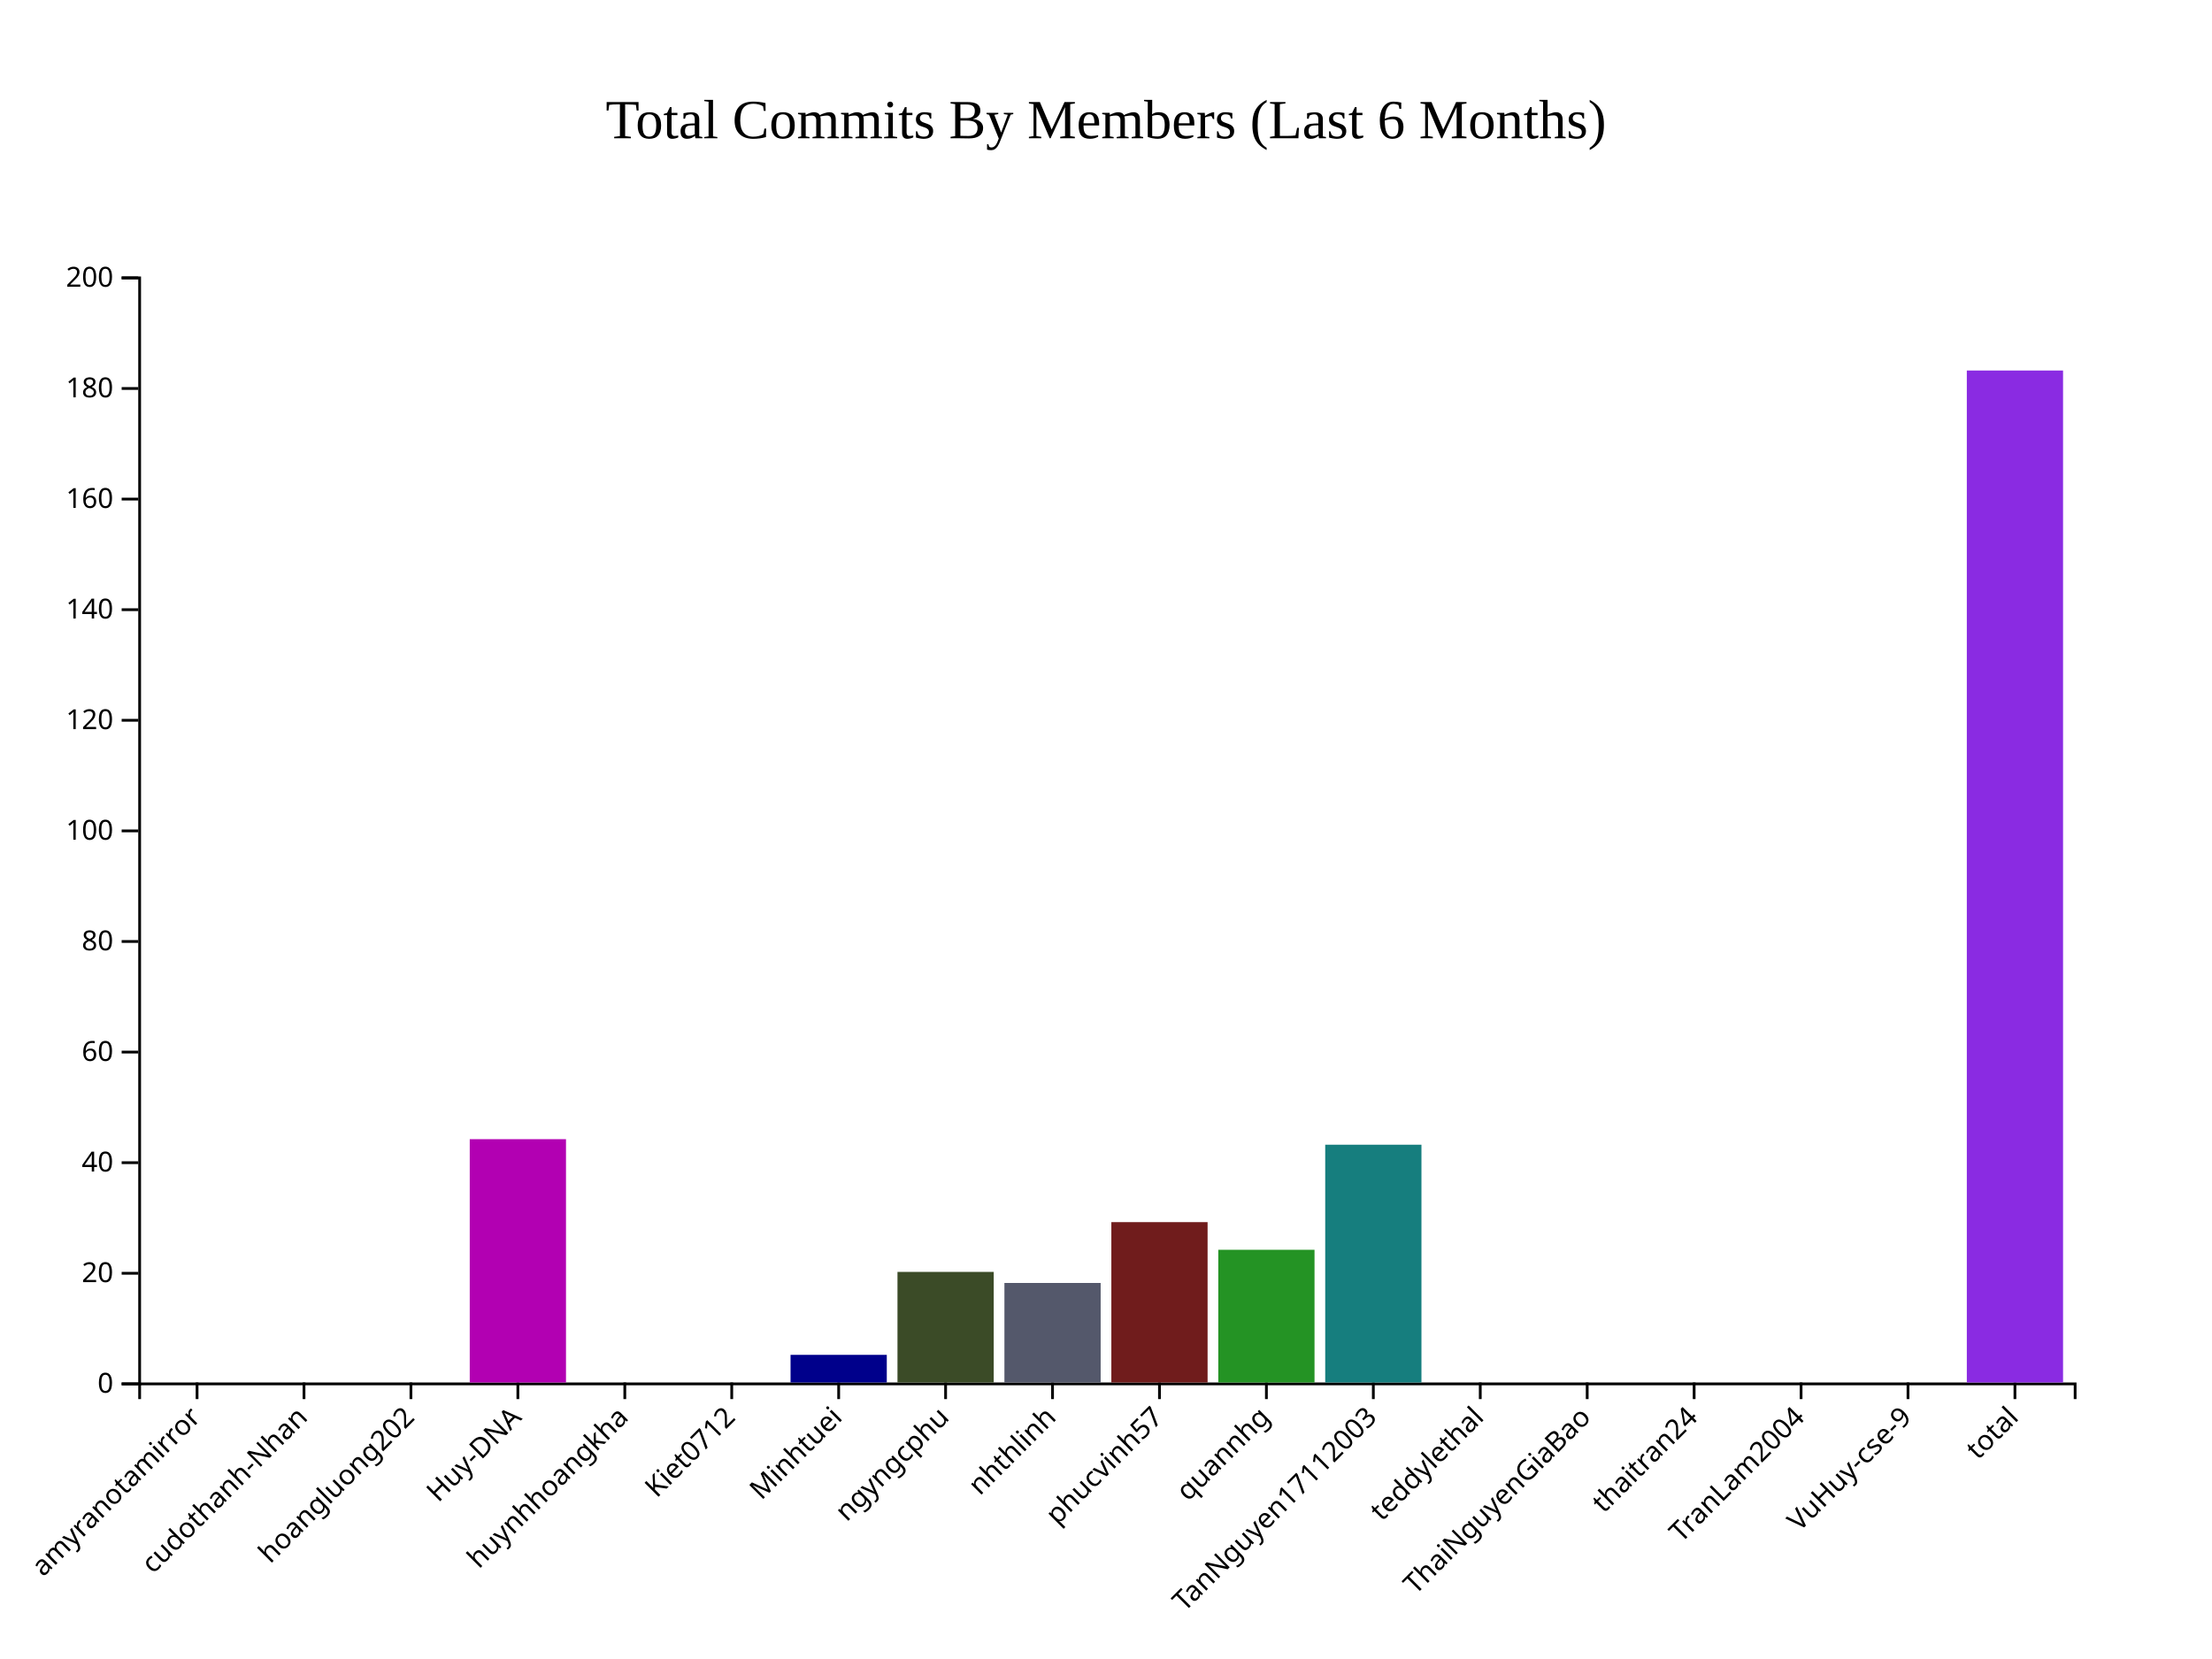
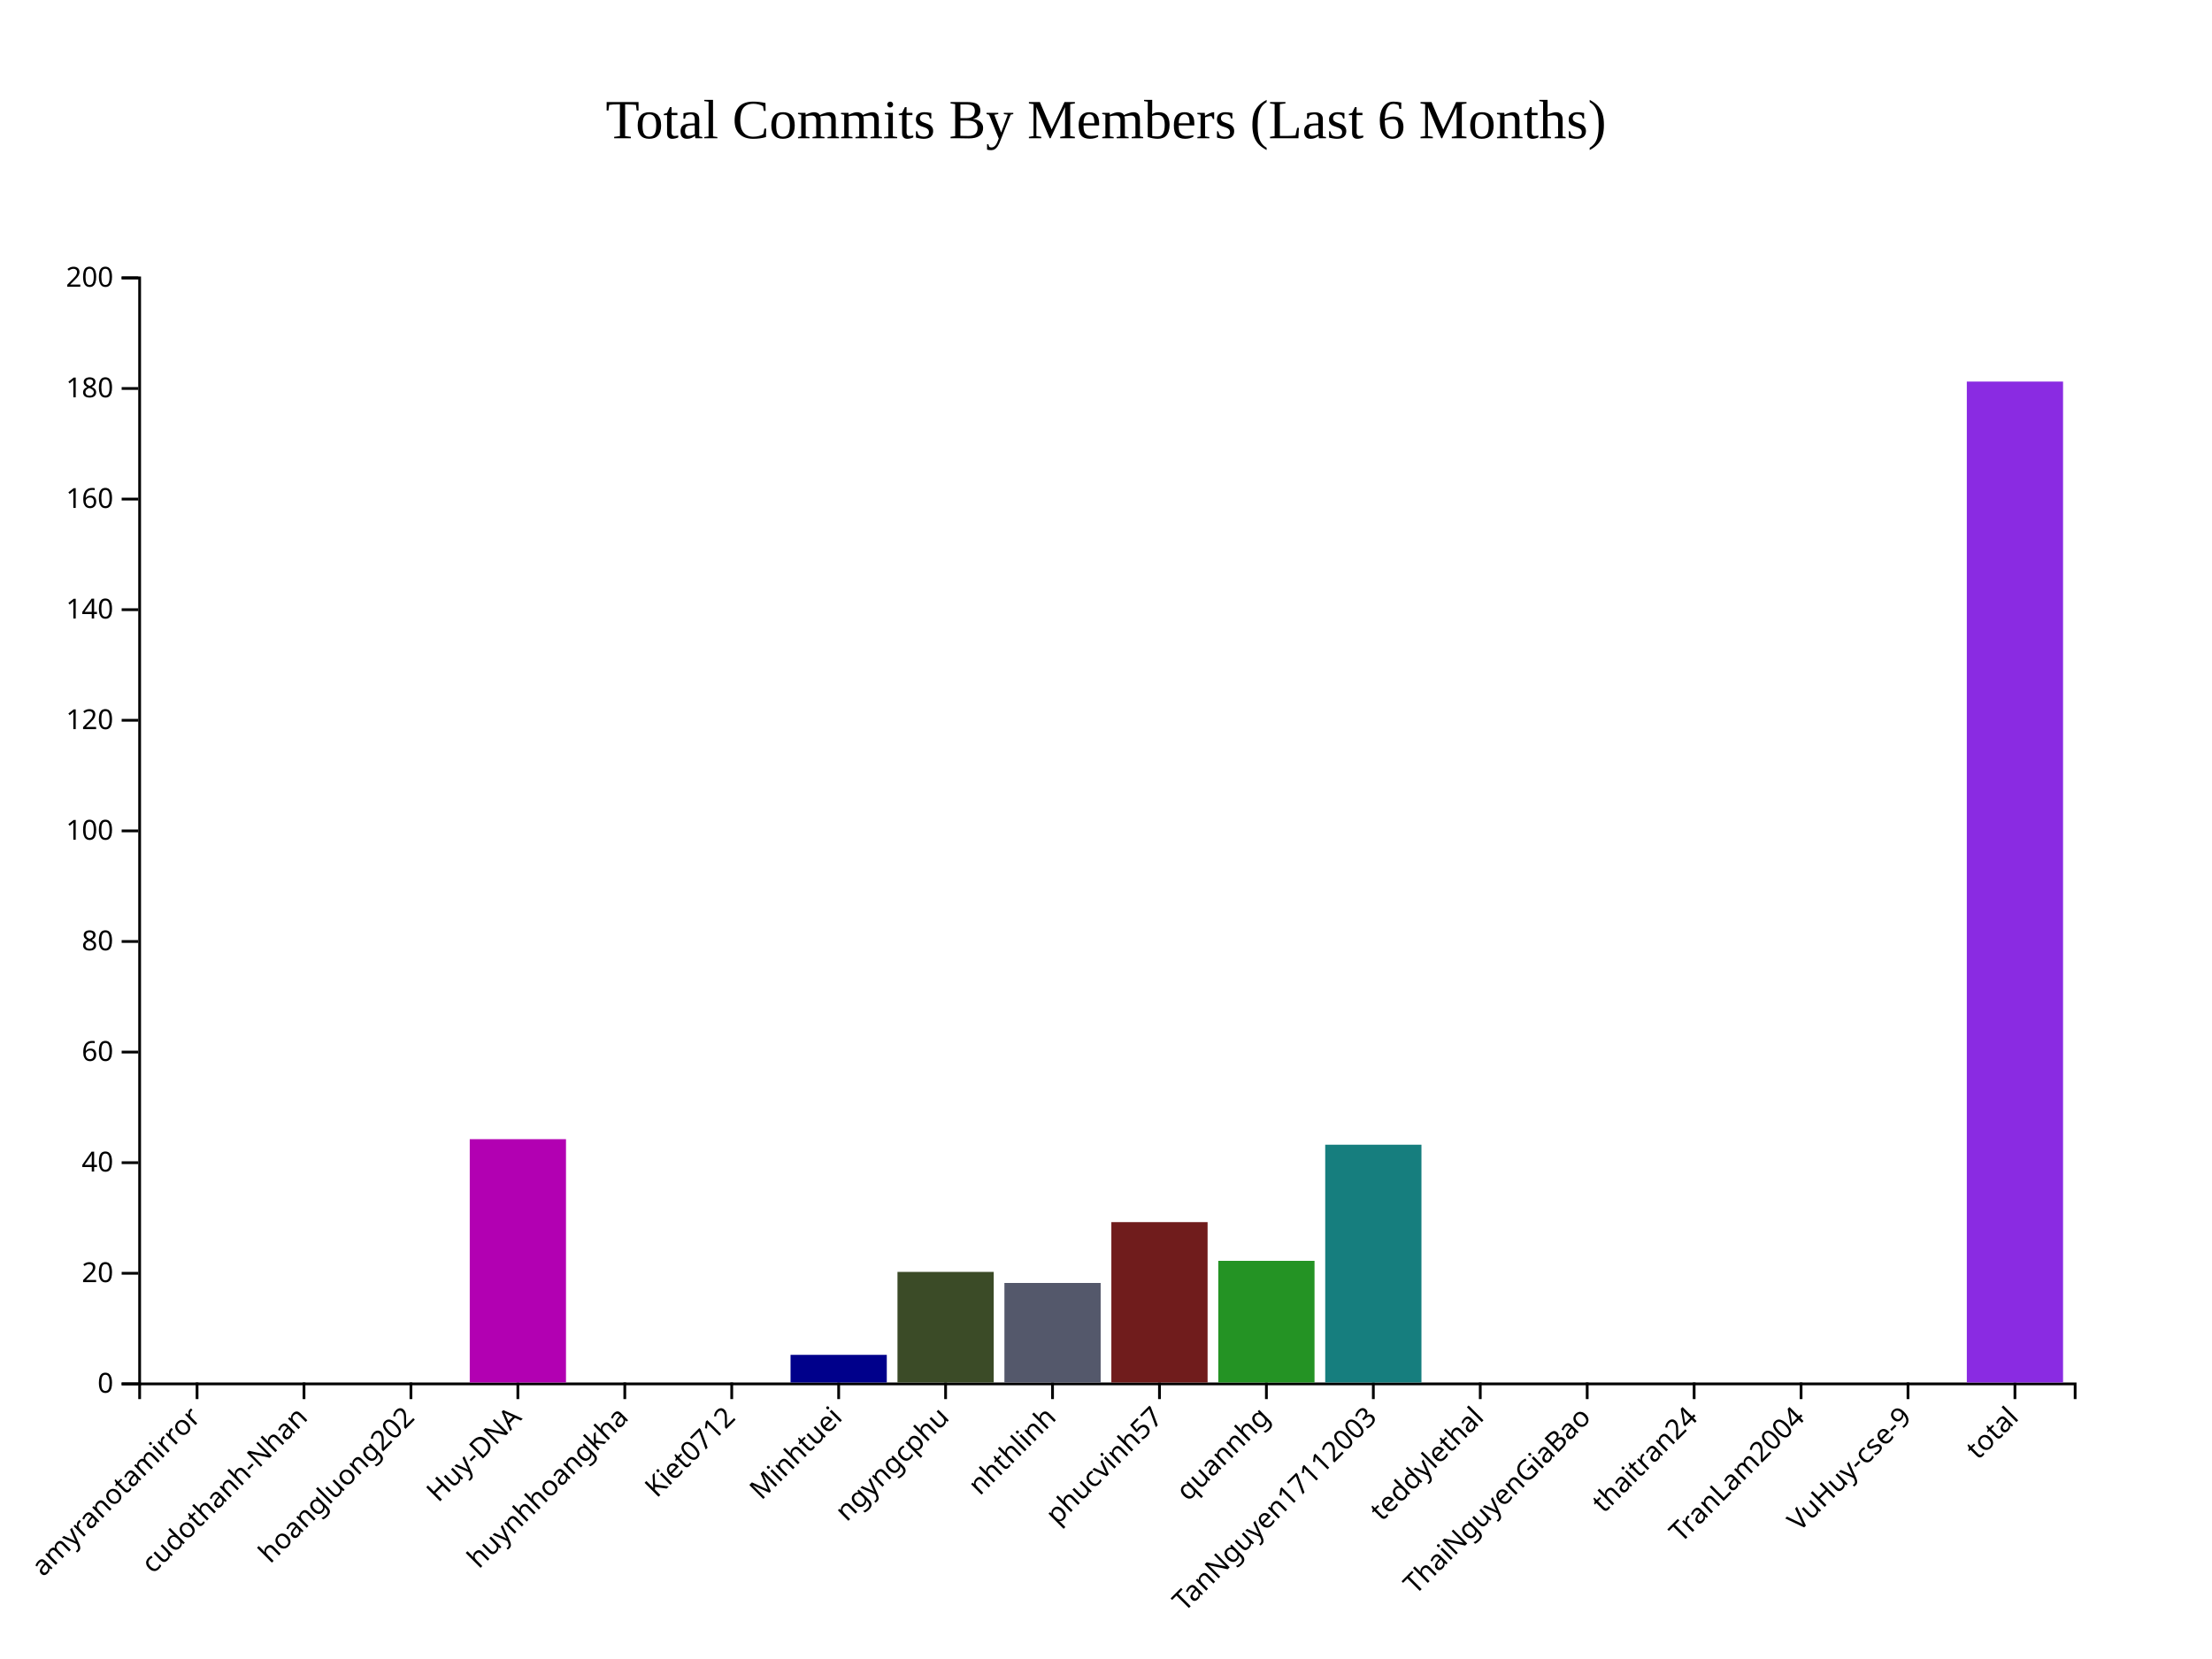
<svg xmlns="http://www.w3.org/2000/svg" style="background-color: rgb(240, 240, 240);" width="800" height="600">
  <g transform="translate(50,100)">
    <g class="x-axis" transform="translate(0,400)" fill="none" font-size="10" font-family="sans-serif" text-anchor="middle">
      <path class="domain" stroke="currentColor" d="M0.5,6V0.5H700.5V6" />
      <g class="tick" opacity="1" transform="translate(21.27072,0)">
        <line stroke="currentColor" y2="6" />
        <text fill="currentColor" y="9" dy=".15em" style="text-anchor: end;" dx="-.8em" transform="rotate(-45)">amyranotamirror</text>
      </g>
      <g class="tick" opacity="1" transform="translate(59.94475,0)">
        <line stroke="currentColor" y2="6" />
        <text fill="currentColor" y="9" dy=".15em" style="text-anchor: end;" dx="-.8em" transform="rotate(-45)">cudothanh-Nhan</text>
      </g>
      <g class="tick" opacity="1" transform="translate(98.61878,0)">
        <line stroke="currentColor" y2="6" />
        <text fill="currentColor" y="9" dy=".15em" style="text-anchor: end;" dx="-.8em" transform="rotate(-45)">hoangluong202</text>
      </g>
      <g class="tick" opacity="1" transform="translate(137.2928,0)">
        <line stroke="currentColor" y2="6" />
        <text fill="currentColor" y="9" dy=".15em" style="text-anchor: end;" dx="-.8em" transform="rotate(-45)">Huy-DNA</text>
      </g>
      <g class="tick" opacity="1" transform="translate(175.9669,0)">
        <line stroke="currentColor" y2="6" />
        <text fill="currentColor" y="9" dy=".15em" style="text-anchor: end;" dx="-.8em" transform="rotate(-45)">huynhhoangkha</text>
      </g>
      <g class="tick" opacity="1" transform="translate(214.6409,0)">
        <line stroke="currentColor" y2="6" />
        <text fill="currentColor" y="9" dy=".15em" style="text-anchor: end;" dx="-.8em" transform="rotate(-45)">Kiet0712</text>
      </g>
      <g class="tick" opacity="1" transform="translate(253.3149,0)">
        <line stroke="currentColor" y2="6" />
        <text fill="currentColor" y="9" dy=".15em" style="text-anchor: end;" dx="-.8em" transform="rotate(-45)">Minhtuei</text>
      </g>
      <g class="tick" opacity="1" transform="translate(291.989,0)">
        <line stroke="currentColor" y2="6" />
        <text fill="currentColor" y="9" dy=".15em" style="text-anchor: end;" dx="-.8em" transform="rotate(-45)">ngyngcphu</text>
      </g>
      <g class="tick" opacity="1" transform="translate(330.663,0)">
        <line stroke="currentColor" y2="6" />
        <text fill="currentColor" y="9" dy=".15em" style="text-anchor: end;" dx="-.8em" transform="rotate(-45)">nhthlinh</text>
      </g>
      <g class="tick" opacity="1" transform="translate(369.337,0)">
        <line stroke="currentColor" y2="6" />
        <text fill="currentColor" y="9" dy=".15em" style="text-anchor: end;" dx="-.8em" transform="rotate(-45)">phucvinh57</text>
      </g>
      <g class="tick" opacity="1" transform="translate(408.011,0)">
        <line stroke="currentColor" y2="6" />
        <text fill="currentColor" y="9" dy=".15em" style="text-anchor: end;" dx="-.8em" transform="rotate(-45)">quannhg</text>
      </g>
      <g class="tick" opacity="1" transform="translate(446.6851,0)">
        <line stroke="currentColor" y2="6" />
        <text fill="currentColor" y="9" dy=".15em" style="text-anchor: end;" dx="-.8em" transform="rotate(-45)">TanNguyen17112003</text>
      </g>
      <g class="tick" opacity="1" transform="translate(485.3591,0)">
        <line stroke="currentColor" y2="6" />
        <text fill="currentColor" y="9" dy=".15em" style="text-anchor: end;" dx="-.8em" transform="rotate(-45)">teddylethal</text>
      </g>
      <g class="tick" opacity="1" transform="translate(524.0331,0)">
        <line stroke="currentColor" y2="6" />
        <text fill="currentColor" y="9" dy=".15em" style="text-anchor: end;" dx="-.8em" transform="rotate(-45)">ThaiNguyenGiaBao</text>
      </g>
      <g class="tick" opacity="1" transform="translate(562.7072,0)">
        <line stroke="currentColor" y2="6" />
        <text fill="currentColor" y="9" dy=".15em" style="text-anchor: end;" dx="-.8em" transform="rotate(-45)">thaitran24</text>
      </g>
      <g class="tick" opacity="1" transform="translate(601.3812,0)">
        <line stroke="currentColor" y2="6" />
        <text fill="currentColor" y="9" dy=".15em" style="text-anchor: end;" dx="-.8em" transform="rotate(-45)">TranLam2004</text>
      </g>
      <g class="tick" opacity="1" transform="translate(640.0552,0)">
        <line stroke="currentColor" y2="6" />
        <text fill="currentColor" y="9" dy=".15em" style="text-anchor: end;" dx="-.8em" transform="rotate(-45)">VuHuy-cse-9</text>
      </g>
      <g class="tick" opacity="1" transform="translate(678.7293,0)">
        <line stroke="currentColor" y2="6" />
        <text fill="currentColor" y="9" dy=".15em" style="text-anchor: end;" dx="-.8em" transform="rotate(-45)">total</text>
      </g>
    </g>
    <g class="y-axis" fill="none" font-size="10" font-family="sans-serif" text-anchor="end">
      <path class="domain" stroke="currentColor" d="M-6,400.5H0.5V0.5H-6" />
      <g class="tick" opacity="1" transform="translate(0,400.5)">
        <line stroke="currentColor" x2="-6" />
        <text fill="currentColor" x="-9" dy="0.32em">0</text>
      </g>
      <g class="tick" opacity="1" transform="translate(0,360.5)">
        <line stroke="currentColor" x2="-6" />
        <text fill="currentColor" x="-9" dy="0.32em">20</text>
      </g>
      <g class="tick" opacity="1" transform="translate(0,320.5)">
        <line stroke="currentColor" x2="-6" />
        <text fill="currentColor" x="-9" dy="0.32em">40</text>
      </g>
      <g class="tick" opacity="1" transform="translate(0,280.5)">
        <line stroke="currentColor" x2="-6" />
        <text fill="currentColor" x="-9" dy="0.32em">60</text>
      </g>
      <g class="tick" opacity="1" transform="translate(0,240.5)">
        <line stroke="currentColor" x2="-6" />
        <text fill="currentColor" x="-9" dy="0.32em">80</text>
      </g>
      <g class="tick" opacity="1" transform="translate(0,200.5)">
        <line stroke="currentColor" x2="-6" />
        <text fill="currentColor" x="-9" dy="0.32em">100</text>
      </g>
      <g class="tick" opacity="1" transform="translate(0,160.5)">
        <line stroke="currentColor" x2="-6" />
        <text fill="currentColor" x="-9" dy="0.32em">120</text>
      </g>
      <g class="tick" opacity="1" transform="translate(0,120.5)">
        <line stroke="currentColor" x2="-6" />
        <text fill="currentColor" x="-9" dy="0.32em">140</text>
      </g>
      <g class="tick" opacity="1" transform="translate(0,80.5)">
        <line stroke="currentColor" x2="-6" />
        <text fill="currentColor" x="-9" dy="0.32em">160</text>
      </g>
      <g class="tick" opacity="1" transform="translate(0,40.5)">
        <line stroke="currentColor" x2="-6" />
        <text fill="currentColor" x="-9" dy="0.32em">180</text>
      </g>
      <g class="tick" opacity="1" transform="translate(0,0.5)">
        <line stroke="currentColor" x2="-6" />
        <text fill="currentColor" x="-9" dy="0.32em">200</text>
      </g>
    </g>
    <rect class="bar" x="3.867" y="400" width="34.807" height="0" fill="#B20000" />
    <rect class="bar" x="42.541" y="400" width="34.807" height="0" fill="#0073A5" />
    <rect class="bar" x="81.215" y="400" width="34.807" height="0" fill="#B2B200" />
    <rect class="bar" x="119.89" y="312" width="34.807" height="88" fill="#B200B2" />
    <rect class="bar" x="158.564" y="400" width="34.807" height="0" fill="#483D8B" />
    <rect class="bar" x="197.238" y="400" width="34.807" height="0" fill="#CC8400" />
    <rect class="bar" x="235.912" y="390" width="34.807" height="10" fill="#00008B" />
    <rect class="bar" x="274.586" y="360" width="34.807" height="40" fill="#3B4B27" />
    <rect class="bar" x="313.26" y="364" width="34.807" height="36" fill="#54586B" />
    <rect class="bar" x="351.934" y="342" width="34.807" height="58" fill="#701C1C" />
-     <rect class="bar" x="390.608" y="352" width="34.807" height="48" fill="#249324" />
+     <rect class="bar" x="390.608" y="356" width="34.807" height="44" fill="#249324" />
    <rect class="bar" x="429.282" y="314" width="34.807" height="86" fill="#167E7E" />
    <rect class="bar" x="467.956" y="400" width="34.807" height="0" fill="#FF5733" />
    <rect class="bar" x="506.63" y="400" width="34.807" height="0" fill="#33FF57" />
    <rect class="bar" x="545.304" y="400" width="34.807" height="0" fill="#3357FF" />
    <rect class="bar" x="583.978" y="400" width="34.807" height="0" fill="#FF33A1" />
    <rect class="bar" x="622.652" y="400" width="34.807" height="0" fill="#FFD700" />
-     <rect class="bar" x="661.326" y="34" width="34.807" height="366" fill="#8A2BE2" />
+     <rect class="bar" x="661.326" y="38" width="34.807" height="362" fill="#8A2BE2" />
    <text x="350" y="-50" text-anchor="middle" style="font-size: 20px; fill: black;">Total Commits By Members (Last 6 Months)</text>
  </g>
</svg>
